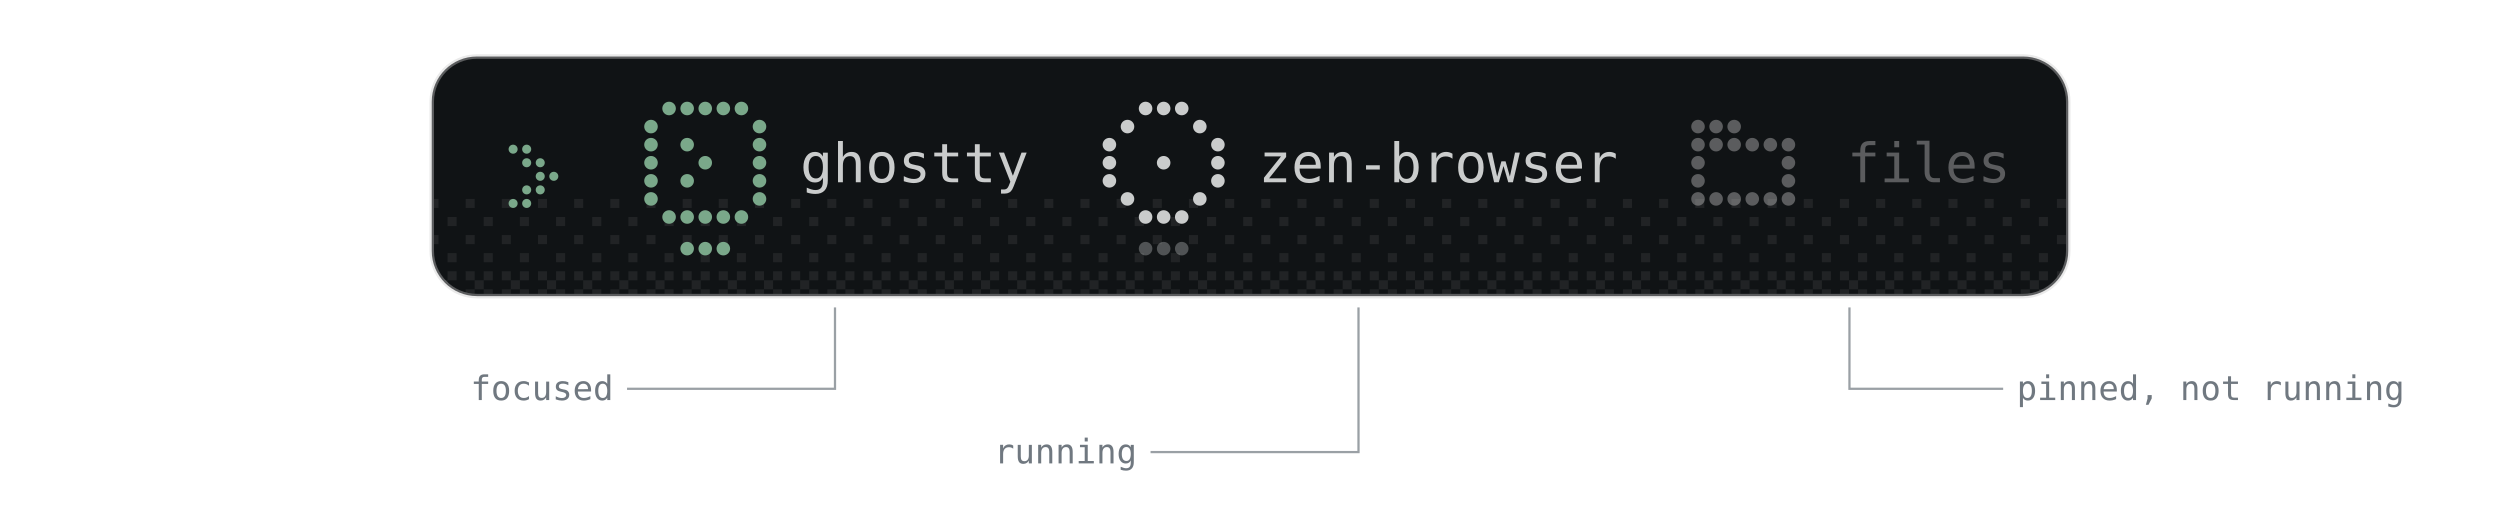
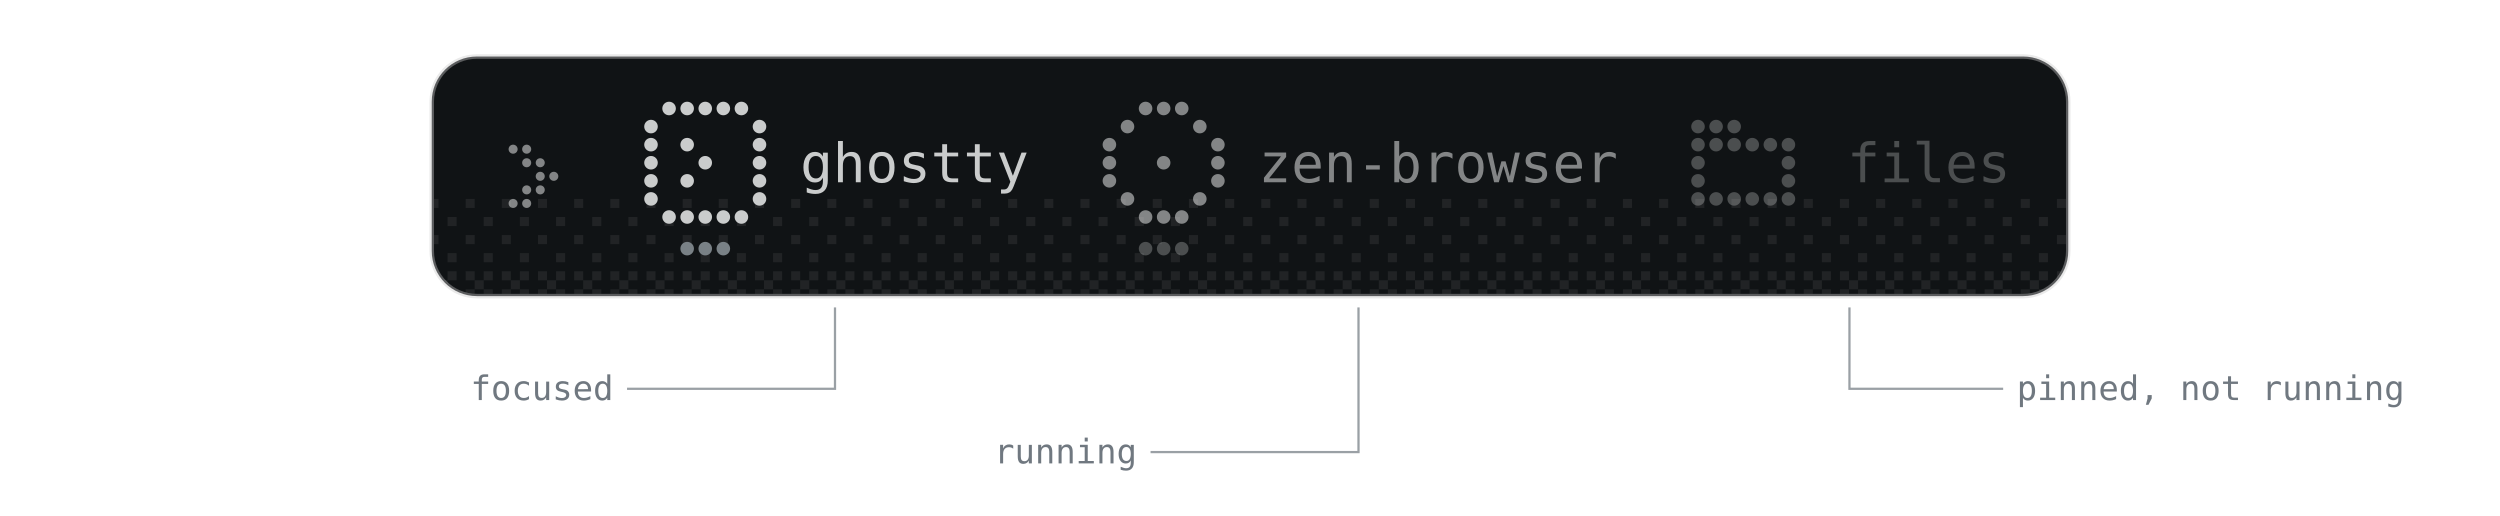
<svg xmlns="http://www.w3.org/2000/svg" viewBox="0 0 553 114" width="1659" height="342" role="img" aria-label="OmaDock: a dithered terminal command strip with dot-matrix application glyphs">
  <style>
    .surface { fill: #101315; }
    .border  { fill: none; stroke: #cacccc; stroke-opacity: 0.4; stroke-width: 1; }
    .dot     { fill: #cacccc; }
-     .accent  { fill: #7aa88a; }
-     .faint   { fill-opacity: 0.35; }
+     .accent  { fill: #798186; }
+     .faint   { fill-opacity: 0.32; }
    .dither  { fill: #cacccc; fill-opacity: 0.09; }
    .label   { fill: #cacccc; font-family: "JetBrains Mono", "DejaVu Sans Mono", monospace; font-size: 12px; }
-     .dim     { fill-opacity: 0.4; }
    .caption { fill: #707880; font-family: "JetBrains Mono", "DejaVu Sans Mono", monospace; font-size: 7.5px; }
    .leader  { stroke: #707880; stroke-width: 0.5; stroke-opacity: 0.7; fill: none; }
  </style>
  <clipPath id="strip">
    <rect x="1" y="1" width="361" height="52" rx="9" />
  </clipPath>
  <g transform="translate(95 12)">
    <rect class="surface" x="0.5" y="0.5" width="362" height="53" rx="10" />
    <g clip-path="url(#strip)" class="dither">
      <rect x="0" y="32" width="2" height="2" />
      <rect x="8" y="32" width="2" height="2" />
      <rect x="16" y="32" width="2" height="2" />
      <rect x="24" y="32" width="2" height="2" />
      <rect x="32" y="32" width="2" height="2" />
      <rect x="40" y="32" width="2" height="2" />
      <rect x="48" y="32" width="2" height="2" />
      <rect x="56" y="32" width="2" height="2" />
      <rect x="64" y="32" width="2" height="2" />
      <rect x="72" y="32" width="2" height="2" />
      <rect x="80" y="32" width="2" height="2" />
      <rect x="88" y="32" width="2" height="2" />
      <rect x="96" y="32" width="2" height="2" />
      <rect x="104" y="32" width="2" height="2" />
      <rect x="112" y="32" width="2" height="2" />
      <rect x="120" y="32" width="2" height="2" />
      <rect x="128" y="32" width="2" height="2" />
      <rect x="136" y="32" width="2" height="2" />
      <rect x="144" y="32" width="2" height="2" />
      <rect x="152" y="32" width="2" height="2" />
      <rect x="160" y="32" width="2" height="2" />
      <rect x="168" y="32" width="2" height="2" />
      <rect x="176" y="32" width="2" height="2" />
      <rect x="184" y="32" width="2" height="2" />
      <rect x="192" y="32" width="2" height="2" />
      <rect x="200" y="32" width="2" height="2" />
      <rect x="208" y="32" width="2" height="2" />
      <rect x="216" y="32" width="2" height="2" />
      <rect x="224" y="32" width="2" height="2" />
      <rect x="232" y="32" width="2" height="2" />
      <rect x="240" y="32" width="2" height="2" />
      <rect x="248" y="32" width="2" height="2" />
      <rect x="256" y="32" width="2" height="2" />
      <rect x="264" y="32" width="2" height="2" />
      <rect x="272" y="32" width="2" height="2" />
      <rect x="280" y="32" width="2" height="2" />
      <rect x="288" y="32" width="2" height="2" />
      <rect x="296" y="32" width="2" height="2" />
      <rect x="304" y="32" width="2" height="2" />
      <rect x="312" y="32" width="2" height="2" />
      <rect x="320" y="32" width="2" height="2" />
      <rect x="328" y="32" width="2" height="2" />
      <rect x="336" y="32" width="2" height="2" />
      <rect x="344" y="32" width="2" height="2" />
      <rect x="352" y="32" width="2" height="2" />
      <rect x="360" y="32" width="2" height="2" />
      <rect x="4" y="36" width="2" height="2" />
      <rect x="12" y="36" width="2" height="2" />
      <rect x="20" y="36" width="2" height="2" />
      <rect x="28" y="36" width="2" height="2" />
      <rect x="36" y="36" width="2" height="2" />
      <rect x="44" y="36" width="2" height="2" />
      <rect x="52" y="36" width="2" height="2" />
      <rect x="60" y="36" width="2" height="2" />
      <rect x="68" y="36" width="2" height="2" />
      <rect x="76" y="36" width="2" height="2" />
      <rect x="84" y="36" width="2" height="2" />
      <rect x="92" y="36" width="2" height="2" />
      <rect x="100" y="36" width="2" height="2" />
      <rect x="108" y="36" width="2" height="2" />
      <rect x="116" y="36" width="2" height="2" />
      <rect x="124" y="36" width="2" height="2" />
      <rect x="132" y="36" width="2" height="2" />
      <rect x="140" y="36" width="2" height="2" />
      <rect x="148" y="36" width="2" height="2" />
      <rect x="156" y="36" width="2" height="2" />
      <rect x="164" y="36" width="2" height="2" />
      <rect x="172" y="36" width="2" height="2" />
      <rect x="180" y="36" width="2" height="2" />
      <rect x="188" y="36" width="2" height="2" />
      <rect x="196" y="36" width="2" height="2" />
      <rect x="204" y="36" width="2" height="2" />
      <rect x="212" y="36" width="2" height="2" />
      <rect x="220" y="36" width="2" height="2" />
      <rect x="228" y="36" width="2" height="2" />
      <rect x="236" y="36" width="2" height="2" />
      <rect x="244" y="36" width="2" height="2" />
      <rect x="252" y="36" width="2" height="2" />
      <rect x="260" y="36" width="2" height="2" />
      <rect x="268" y="36" width="2" height="2" />
      <rect x="276" y="36" width="2" height="2" />
      <rect x="284" y="36" width="2" height="2" />
      <rect x="292" y="36" width="2" height="2" />
      <rect x="300" y="36" width="2" height="2" />
      <rect x="308" y="36" width="2" height="2" />
      <rect x="316" y="36" width="2" height="2" />
      <rect x="324" y="36" width="2" height="2" />
      <rect x="332" y="36" width="2" height="2" />
      <rect x="340" y="36" width="2" height="2" />
      <rect x="348" y="36" width="2" height="2" />
      <rect x="356" y="36" width="2" height="2" />
      <rect x="0" y="40" width="2" height="2" />
      <rect x="8" y="40" width="2" height="2" />
      <rect x="16" y="40" width="2" height="2" />
      <rect x="24" y="40" width="2" height="2" />
      <rect x="32" y="40" width="2" height="2" />
      <rect x="40" y="40" width="2" height="2" />
      <rect x="48" y="40" width="2" height="2" />
      <rect x="56" y="40" width="2" height="2" />
      <rect x="64" y="40" width="2" height="2" />
      <rect x="72" y="40" width="2" height="2" />
      <rect x="80" y="40" width="2" height="2" />
      <rect x="88" y="40" width="2" height="2" />
      <rect x="96" y="40" width="2" height="2" />
      <rect x="104" y="40" width="2" height="2" />
      <rect x="112" y="40" width="2" height="2" />
      <rect x="120" y="40" width="2" height="2" />
      <rect x="128" y="40" width="2" height="2" />
      <rect x="136" y="40" width="2" height="2" />
      <rect x="144" y="40" width="2" height="2" />
      <rect x="152" y="40" width="2" height="2" />
      <rect x="160" y="40" width="2" height="2" />
      <rect x="168" y="40" width="2" height="2" />
      <rect x="176" y="40" width="2" height="2" />
      <rect x="184" y="40" width="2" height="2" />
      <rect x="192" y="40" width="2" height="2" />
      <rect x="200" y="40" width="2" height="2" />
      <rect x="208" y="40" width="2" height="2" />
      <rect x="216" y="40" width="2" height="2" />
      <rect x="224" y="40" width="2" height="2" />
      <rect x="232" y="40" width="2" height="2" />
      <rect x="240" y="40" width="2" height="2" />
      <rect x="248" y="40" width="2" height="2" />
      <rect x="256" y="40" width="2" height="2" />
      <rect x="264" y="40" width="2" height="2" />
      <rect x="272" y="40" width="2" height="2" />
      <rect x="280" y="40" width="2" height="2" />
      <rect x="288" y="40" width="2" height="2" />
      <rect x="296" y="40" width="2" height="2" />
      <rect x="304" y="40" width="2" height="2" />
      <rect x="312" y="40" width="2" height="2" />
      <rect x="320" y="40" width="2" height="2" />
      <rect x="328" y="40" width="2" height="2" />
      <rect x="336" y="40" width="2" height="2" />
      <rect x="344" y="40" width="2" height="2" />
      <rect x="352" y="40" width="2" height="2" />
      <rect x="360" y="40" width="2" height="2" />
      <rect x="4" y="44" width="2" height="2" />
      <rect x="12" y="44" width="2" height="2" />
      <rect x="20" y="44" width="2" height="2" />
      <rect x="28" y="44" width="2" height="2" />
      <rect x="36" y="44" width="2" height="2" />
      <rect x="44" y="44" width="2" height="2" />
      <rect x="52" y="44" width="2" height="2" />
      <rect x="60" y="44" width="2" height="2" />
      <rect x="68" y="44" width="2" height="2" />
      <rect x="76" y="44" width="2" height="2" />
      <rect x="84" y="44" width="2" height="2" />
      <rect x="92" y="44" width="2" height="2" />
      <rect x="100" y="44" width="2" height="2" />
      <rect x="108" y="44" width="2" height="2" />
      <rect x="116" y="44" width="2" height="2" />
      <rect x="124" y="44" width="2" height="2" />
      <rect x="132" y="44" width="2" height="2" />
      <rect x="140" y="44" width="2" height="2" />
      <rect x="148" y="44" width="2" height="2" />
      <rect x="156" y="44" width="2" height="2" />
      <rect x="164" y="44" width="2" height="2" />
      <rect x="172" y="44" width="2" height="2" />
      <rect x="180" y="44" width="2" height="2" />
      <rect x="188" y="44" width="2" height="2" />
      <rect x="196" y="44" width="2" height="2" />
      <rect x="204" y="44" width="2" height="2" />
      <rect x="212" y="44" width="2" height="2" />
      <rect x="220" y="44" width="2" height="2" />
      <rect x="228" y="44" width="2" height="2" />
      <rect x="236" y="44" width="2" height="2" />
      <rect x="244" y="44" width="2" height="2" />
      <rect x="252" y="44" width="2" height="2" />
      <rect x="260" y="44" width="2" height="2" />
      <rect x="268" y="44" width="2" height="2" />
      <rect x="276" y="44" width="2" height="2" />
      <rect x="284" y="44" width="2" height="2" />
      <rect x="292" y="44" width="2" height="2" />
      <rect x="300" y="44" width="2" height="2" />
      <rect x="308" y="44" width="2" height="2" />
      <rect x="316" y="44" width="2" height="2" />
      <rect x="324" y="44" width="2" height="2" />
      <rect x="332" y="44" width="2" height="2" />
      <rect x="340" y="44" width="2" height="2" />
      <rect x="348" y="44" width="2" height="2" />
      <rect x="356" y="44" width="2" height="2" />
      <rect x="0" y="48" width="2" height="2" />
      <rect x="4" y="48" width="2" height="2" />
      <rect x="8" y="48" width="2" height="2" />
      <rect x="12" y="48" width="2" height="2" />
      <rect x="16" y="48" width="2" height="2" />
      <rect x="20" y="48" width="2" height="2" />
      <rect x="24" y="48" width="2" height="2" />
      <rect x="28" y="48" width="2" height="2" />
      <rect x="32" y="48" width="2" height="2" />
      <rect x="36" y="48" width="2" height="2" />
      <rect x="40" y="48" width="2" height="2" />
      <rect x="44" y="48" width="2" height="2" />
      <rect x="48" y="48" width="2" height="2" />
      <rect x="52" y="48" width="2" height="2" />
      <rect x="56" y="48" width="2" height="2" />
      <rect x="60" y="48" width="2" height="2" />
      <rect x="64" y="48" width="2" height="2" />
      <rect x="68" y="48" width="2" height="2" />
      <rect x="72" y="48" width="2" height="2" />
      <rect x="76" y="48" width="2" height="2" />
      <rect x="80" y="48" width="2" height="2" />
      <rect x="84" y="48" width="2" height="2" />
      <rect x="88" y="48" width="2" height="2" />
      <rect x="92" y="48" width="2" height="2" />
      <rect x="96" y="48" width="2" height="2" />
      <rect x="100" y="48" width="2" height="2" />
      <rect x="104" y="48" width="2" height="2" />
      <rect x="108" y="48" width="2" height="2" />
      <rect x="112" y="48" width="2" height="2" />
      <rect x="116" y="48" width="2" height="2" />
      <rect x="120" y="48" width="2" height="2" />
      <rect x="124" y="48" width="2" height="2" />
      <rect x="128" y="48" width="2" height="2" />
      <rect x="132" y="48" width="2" height="2" />
      <rect x="136" y="48" width="2" height="2" />
      <rect x="140" y="48" width="2" height="2" />
      <rect x="144" y="48" width="2" height="2" />
      <rect x="148" y="48" width="2" height="2" />
      <rect x="152" y="48" width="2" height="2" />
      <rect x="156" y="48" width="2" height="2" />
      <rect x="160" y="48" width="2" height="2" />
      <rect x="164" y="48" width="2" height="2" />
      <rect x="168" y="48" width="2" height="2" />
      <rect x="172" y="48" width="2" height="2" />
      <rect x="176" y="48" width="2" height="2" />
      <rect x="180" y="48" width="2" height="2" />
      <rect x="184" y="48" width="2" height="2" />
      <rect x="188" y="48" width="2" height="2" />
      <rect x="192" y="48" width="2" height="2" />
      <rect x="196" y="48" width="2" height="2" />
      <rect x="200" y="48" width="2" height="2" />
      <rect x="204" y="48" width="2" height="2" />
      <rect x="208" y="48" width="2" height="2" />
      <rect x="212" y="48" width="2" height="2" />
      <rect x="216" y="48" width="2" height="2" />
      <rect x="220" y="48" width="2" height="2" />
      <rect x="224" y="48" width="2" height="2" />
      <rect x="228" y="48" width="2" height="2" />
      <rect x="232" y="48" width="2" height="2" />
      <rect x="236" y="48" width="2" height="2" />
      <rect x="240" y="48" width="2" height="2" />
      <rect x="244" y="48" width="2" height="2" />
      <rect x="248" y="48" width="2" height="2" />
      <rect x="252" y="48" width="2" height="2" />
      <rect x="256" y="48" width="2" height="2" />
      <rect x="260" y="48" width="2" height="2" />
      <rect x="264" y="48" width="2" height="2" />
      <rect x="268" y="48" width="2" height="2" />
      <rect x="272" y="48" width="2" height="2" />
      <rect x="276" y="48" width="2" height="2" />
      <rect x="280" y="48" width="2" height="2" />
      <rect x="284" y="48" width="2" height="2" />
      <rect x="288" y="48" width="2" height="2" />
      <rect x="292" y="48" width="2" height="2" />
      <rect x="296" y="48" width="2" height="2" />
      <rect x="300" y="48" width="2" height="2" />
      <rect x="304" y="48" width="2" height="2" />
      <rect x="308" y="48" width="2" height="2" />
      <rect x="312" y="48" width="2" height="2" />
      <rect x="316" y="48" width="2" height="2" />
      <rect x="320" y="48" width="2" height="2" />
      <rect x="324" y="48" width="2" height="2" />
      <rect x="328" y="48" width="2" height="2" />
      <rect x="332" y="48" width="2" height="2" />
      <rect x="336" y="48" width="2" height="2" />
      <rect x="340" y="48" width="2" height="2" />
      <rect x="344" y="48" width="2" height="2" />
      <rect x="348" y="48" width="2" height="2" />
      <rect x="352" y="48" width="2" height="2" />
      <rect x="356" y="48" width="2" height="2" />
      <rect x="360" y="48" width="2" height="2" />
      <rect x="2" y="50" width="2" height="2" />
      <rect x="10" y="50" width="2" height="2" />
      <rect x="18" y="50" width="2" height="2" />
      <rect x="26" y="50" width="2" height="2" />
      <rect x="34" y="50" width="2" height="2" />
      <rect x="42" y="50" width="2" height="2" />
      <rect x="50" y="50" width="2" height="2" />
      <rect x="58" y="50" width="2" height="2" />
      <rect x="66" y="50" width="2" height="2" />
      <rect x="74" y="50" width="2" height="2" />
      <rect x="82" y="50" width="2" height="2" />
      <rect x="90" y="50" width="2" height="2" />
      <rect x="98" y="50" width="2" height="2" />
      <rect x="106" y="50" width="2" height="2" />
      <rect x="114" y="50" width="2" height="2" />
      <rect x="122" y="50" width="2" height="2" />
      <rect x="130" y="50" width="2" height="2" />
      <rect x="138" y="50" width="2" height="2" />
      <rect x="146" y="50" width="2" height="2" />
      <rect x="154" y="50" width="2" height="2" />
      <rect x="162" y="50" width="2" height="2" />
      <rect x="170" y="50" width="2" height="2" />
      <rect x="178" y="50" width="2" height="2" />
      <rect x="186" y="50" width="2" height="2" />
      <rect x="194" y="50" width="2" height="2" />
      <rect x="202" y="50" width="2" height="2" />
      <rect x="210" y="50" width="2" height="2" />
      <rect x="218" y="50" width="2" height="2" />
      <rect x="226" y="50" width="2" height="2" />
      <rect x="234" y="50" width="2" height="2" />
      <rect x="242" y="50" width="2" height="2" />
      <rect x="250" y="50" width="2" height="2" />
      <rect x="258" y="50" width="2" height="2" />
      <rect x="266" y="50" width="2" height="2" />
      <rect x="274" y="50" width="2" height="2" />
      <rect x="282" y="50" width="2" height="2" />
      <rect x="290" y="50" width="2" height="2" />
      <rect x="298" y="50" width="2" height="2" />
      <rect x="306" y="50" width="2" height="2" />
      <rect x="314" y="50" width="2" height="2" />
      <rect x="322" y="50" width="2" height="2" />
      <rect x="330" y="50" width="2" height="2" />
      <rect x="338" y="50" width="2" height="2" />
      <rect x="346" y="50" width="2" height="2" />
      <rect x="354" y="50" width="2" height="2" />
      <rect x="0" y="52" width="2" height="2" />
      <rect x="4" y="52" width="2" height="2" />
      <rect x="8" y="52" width="2" height="2" />
      <rect x="12" y="52" width="2" height="2" />
      <rect x="16" y="52" width="2" height="2" />
      <rect x="20" y="52" width="2" height="2" />
      <rect x="24" y="52" width="2" height="2" />
      <rect x="28" y="52" width="2" height="2" />
      <rect x="32" y="52" width="2" height="2" />
      <rect x="36" y="52" width="2" height="2" />
      <rect x="40" y="52" width="2" height="2" />
      <rect x="44" y="52" width="2" height="2" />
      <rect x="48" y="52" width="2" height="2" />
      <rect x="52" y="52" width="2" height="2" />
      <rect x="56" y="52" width="2" height="2" />
      <rect x="60" y="52" width="2" height="2" />
      <rect x="64" y="52" width="2" height="2" />
      <rect x="68" y="52" width="2" height="2" />
      <rect x="72" y="52" width="2" height="2" />
      <rect x="76" y="52" width="2" height="2" />
      <rect x="80" y="52" width="2" height="2" />
      <rect x="84" y="52" width="2" height="2" />
      <rect x="88" y="52" width="2" height="2" />
      <rect x="92" y="52" width="2" height="2" />
      <rect x="96" y="52" width="2" height="2" />
      <rect x="100" y="52" width="2" height="2" />
      <rect x="104" y="52" width="2" height="2" />
      <rect x="108" y="52" width="2" height="2" />
      <rect x="112" y="52" width="2" height="2" />
      <rect x="116" y="52" width="2" height="2" />
      <rect x="120" y="52" width="2" height="2" />
      <rect x="124" y="52" width="2" height="2" />
      <rect x="128" y="52" width="2" height="2" />
      <rect x="132" y="52" width="2" height="2" />
      <rect x="136" y="52" width="2" height="2" />
      <rect x="140" y="52" width="2" height="2" />
      <rect x="144" y="52" width="2" height="2" />
      <rect x="148" y="52" width="2" height="2" />
      <rect x="152" y="52" width="2" height="2" />
      <rect x="156" y="52" width="2" height="2" />
      <rect x="160" y="52" width="2" height="2" />
      <rect x="164" y="52" width="2" height="2" />
      <rect x="168" y="52" width="2" height="2" />
      <rect x="172" y="52" width="2" height="2" />
      <rect x="176" y="52" width="2" height="2" />
      <rect x="180" y="52" width="2" height="2" />
      <rect x="184" y="52" width="2" height="2" />
      <rect x="188" y="52" width="2" height="2" />
      <rect x="192" y="52" width="2" height="2" />
      <rect x="196" y="52" width="2" height="2" />
      <rect x="200" y="52" width="2" height="2" />
      <rect x="204" y="52" width="2" height="2" />
      <rect x="208" y="52" width="2" height="2" />
      <rect x="212" y="52" width="2" height="2" />
      <rect x="216" y="52" width="2" height="2" />
      <rect x="220" y="52" width="2" height="2" />
      <rect x="224" y="52" width="2" height="2" />
      <rect x="228" y="52" width="2" height="2" />
      <rect x="232" y="52" width="2" height="2" />
      <rect x="236" y="52" width="2" height="2" />
      <rect x="240" y="52" width="2" height="2" />
      <rect x="244" y="52" width="2" height="2" />
      <rect x="248" y="52" width="2" height="2" />
      <rect x="252" y="52" width="2" height="2" />
      <rect x="256" y="52" width="2" height="2" />
      <rect x="260" y="52" width="2" height="2" />
      <rect x="264" y="52" width="2" height="2" />
      <rect x="268" y="52" width="2" height="2" />
      <rect x="272" y="52" width="2" height="2" />
      <rect x="276" y="52" width="2" height="2" />
      <rect x="280" y="52" width="2" height="2" />
      <rect x="284" y="52" width="2" height="2" />
      <rect x="288" y="52" width="2" height="2" />
      <rect x="292" y="52" width="2" height="2" />
      <rect x="296" y="52" width="2" height="2" />
      <rect x="300" y="52" width="2" height="2" />
      <rect x="304" y="52" width="2" height="2" />
      <rect x="308" y="52" width="2" height="2" />
      <rect x="312" y="52" width="2" height="2" />
      <rect x="316" y="52" width="2" height="2" />
      <rect x="320" y="52" width="2" height="2" />
      <rect x="324" y="52" width="2" height="2" />
      <rect x="328" y="52" width="2" height="2" />
      <rect x="332" y="52" width="2" height="2" />
      <rect x="336" y="52" width="2" height="2" />
      <rect x="340" y="52" width="2" height="2" />
      <rect x="344" y="52" width="2" height="2" />
      <rect x="348" y="52" width="2" height="2" />
      <rect x="352" y="52" width="2" height="2" />
      <rect x="356" y="52" width="2" height="2" />
      <rect x="360" y="52" width="2" height="2" />
    </g>
-     <g>
-       <circle class="dot accent" cx="18.5" cy="21" r="1" />
-       <circle class="dot accent" cx="21.5" cy="21" r="1" />
-       <circle class="dot accent" cx="21.5" cy="24" r="1" />
-       <circle class="dot accent" cx="24.5" cy="24" r="1" />
-       <circle class="dot accent" cx="24.5" cy="27" r="1" />
-       <circle class="dot accent" cx="27.5" cy="27" r="1" />
-       <circle class="dot accent" cx="21.5" cy="30" r="1" />
-       <circle class="dot accent" cx="24.5" cy="30" r="1" />
-       <circle class="dot accent" cx="18.5" cy="33" r="1" />
-       <circle class="dot accent" cx="21.5" cy="33" r="1" />
-     </g>
-     <g>
-       <circle class="dot accent" cx="53" cy="12" r="1.5" />
-       <circle class="dot accent" cx="57" cy="12" r="1.5" />
-       <circle class="dot accent" cx="61" cy="12" r="1.5" />
-       <circle class="dot accent" cx="65" cy="12" r="1.5" />
-       <circle class="dot accent" cx="69" cy="12" r="1.5" />
-       <circle class="dot accent" cx="49" cy="16" r="1.5" />
-       <circle class="dot accent" cx="73" cy="16" r="1.5" />
-       <circle class="dot accent" cx="49" cy="20" r="1.5" />
-       <circle class="dot accent" cx="57" cy="20" r="1.5" />
-       <circle class="dot accent" cx="73" cy="20" r="1.5" />
-       <circle class="dot accent" cx="49" cy="24" r="1.5" />
-       <circle class="dot accent" cx="61" cy="24" r="1.5" />
-       <circle class="dot accent" cx="73" cy="24" r="1.5" />
-       <circle class="dot accent" cx="49" cy="28" r="1.5" />
-       <circle class="dot accent" cx="57" cy="28" r="1.5" />
-       <circle class="dot accent" cx="73" cy="28" r="1.5" />
-       <circle class="dot accent" cx="49" cy="32" r="1.5" />
-       <circle class="dot accent" cx="73" cy="32" r="1.5" />
-       <circle class="dot accent" cx="53" cy="36" r="1.5" />
-       <circle class="dot accent" cx="57" cy="36" r="1.5" />
-       <circle class="dot accent" cx="61" cy="36" r="1.5" />
-       <circle class="dot accent" cx="65" cy="36" r="1.5" />
-       <circle class="dot accent" cx="69" cy="36" r="1.5" />
-       <text class="label accent" x="82" y="28.32">ghostty</text>
+     <g opacity="0.62">
+       <circle class="dot" cx="18.5" cy="21" r="1" />
+       <circle class="dot" cx="21.5" cy="21" r="1" />
+       <circle class="dot" cx="21.5" cy="24" r="1" />
+       <circle class="dot" cx="24.5" cy="24" r="1" />
+       <circle class="dot" cx="24.5" cy="27" r="1" />
+       <circle class="dot" cx="27.5" cy="27" r="1" />
+       <circle class="dot" cx="21.5" cy="30" r="1" />
+       <circle class="dot" cx="24.5" cy="30" r="1" />
+       <circle class="dot" cx="18.5" cy="33" r="1" />
+       <circle class="dot" cx="21.5" cy="33" r="1" />
+     </g>
+     <g opacity="1">
+       <circle class="dot" cx="53" cy="12" r="1.5" />
+       <circle class="dot" cx="57" cy="12" r="1.5" />
+       <circle class="dot" cx="61" cy="12" r="1.5" />
+       <circle class="dot" cx="65" cy="12" r="1.5" />
+       <circle class="dot" cx="69" cy="12" r="1.5" />
+       <circle class="dot" cx="49" cy="16" r="1.5" />
+       <circle class="dot" cx="73" cy="16" r="1.5" />
+       <circle class="dot" cx="49" cy="20" r="1.5" />
+       <circle class="dot" cx="57" cy="20" r="1.5" />
+       <circle class="dot" cx="73" cy="20" r="1.5" />
+       <circle class="dot" cx="49" cy="24" r="1.5" />
+       <circle class="dot" cx="61" cy="24" r="1.5" />
+       <circle class="dot" cx="73" cy="24" r="1.5" />
+       <circle class="dot" cx="49" cy="28" r="1.5" />
+       <circle class="dot" cx="57" cy="28" r="1.5" />
+       <circle class="dot" cx="73" cy="28" r="1.5" />
+       <circle class="dot" cx="49" cy="32" r="1.5" />
+       <circle class="dot" cx="73" cy="32" r="1.5" />
+       <circle class="dot" cx="53" cy="36" r="1.5" />
+       <circle class="dot" cx="57" cy="36" r="1.5" />
+       <circle class="dot" cx="61" cy="36" r="1.5" />
+       <circle class="dot" cx="65" cy="36" r="1.5" />
+       <circle class="dot" cx="69" cy="36" r="1.5" />
+       <text class="label" x="82" y="28.32">ghostty</text>
    </g>
    <g>
      <circle class="dot accent" cx="57" cy="43" r="1.5" />
      <circle class="dot accent" cx="61" cy="43" r="1.5" />
      <circle class="dot accent" cx="65" cy="43" r="1.5" />
    </g>
-     <g>
+     <g opacity="0.62">
      <circle class="dot" cx="158.4" cy="12" r="1.5" />
      <circle class="dot" cx="162.4" cy="12" r="1.5" />
      <circle class="dot" cx="166.4" cy="12" r="1.5" />
      <circle class="dot" cx="154.4" cy="16" r="1.5" />
      <circle class="dot" cx="170.4" cy="16" r="1.5" />
      <circle class="dot" cx="150.4" cy="20" r="1.5" />
      <circle class="dot" cx="174.4" cy="20" r="1.5" />
      <circle class="dot" cx="150.4" cy="24" r="1.5" />
      <circle class="dot" cx="162.4" cy="24" r="1.5" />
      <circle class="dot" cx="174.4" cy="24" r="1.5" />
      <circle class="dot" cx="150.4" cy="28" r="1.5" />
      <circle class="dot" cx="174.4" cy="28" r="1.5" />
      <circle class="dot" cx="154.4" cy="32" r="1.5" />
      <circle class="dot" cx="170.4" cy="32" r="1.5" />
      <circle class="dot" cx="158.4" cy="36" r="1.5" />
      <circle class="dot" cx="162.4" cy="36" r="1.5" />
      <circle class="dot" cx="166.4" cy="36" r="1.5" />
      <text class="label" x="183.4" y="28.32">zen-browser</text>
    </g>
    <g>
      <circle class="dot faint" cx="158.4" cy="43" r="1.5" />
      <circle class="dot faint" cx="162.4" cy="43" r="1.5" />
      <circle class="dot faint" cx="166.4" cy="43" r="1.5" />
    </g>
-     <g>
-       <circle class="dot dim" cx="280.6" cy="16" r="1.5" />
-       <circle class="dot dim" cx="284.6" cy="16" r="1.5" />
-       <circle class="dot dim" cx="288.6" cy="16" r="1.5" />
-       <circle class="dot dim" cx="280.6" cy="20" r="1.5" />
-       <circle class="dot dim" cx="284.6" cy="20" r="1.5" />
-       <circle class="dot dim" cx="288.6" cy="20" r="1.5" />
-       <circle class="dot dim" cx="292.6" cy="20" r="1.5" />
-       <circle class="dot dim" cx="296.6" cy="20" r="1.5" />
-       <circle class="dot dim" cx="300.6" cy="20" r="1.5" />
-       <circle class="dot dim" cx="280.6" cy="24" r="1.5" />
-       <circle class="dot dim" cx="300.6" cy="24" r="1.5" />
-       <circle class="dot dim" cx="280.6" cy="28" r="1.5" />
-       <circle class="dot dim" cx="300.6" cy="28" r="1.5" />
-       <circle class="dot dim" cx="280.6" cy="32" r="1.5" />
-       <circle class="dot dim" cx="284.6" cy="32" r="1.5" />
-       <circle class="dot dim" cx="288.6" cy="32" r="1.5" />
-       <circle class="dot dim" cx="292.6" cy="32" r="1.5" />
-       <circle class="dot dim" cx="296.6" cy="32" r="1.5" />
-       <circle class="dot dim" cx="300.6" cy="32" r="1.5" />
-       <text class="label dim" x="313.6" y="28.32">files</text>
+     <g opacity="0.32">
+       <circle class="dot" cx="280.6" cy="16" r="1.5" />
+       <circle class="dot" cx="284.6" cy="16" r="1.5" />
+       <circle class="dot" cx="288.6" cy="16" r="1.5" />
+       <circle class="dot" cx="280.6" cy="20" r="1.5" />
+       <circle class="dot" cx="284.6" cy="20" r="1.5" />
+       <circle class="dot" cx="288.6" cy="20" r="1.5" />
+       <circle class="dot" cx="292.6" cy="20" r="1.5" />
+       <circle class="dot" cx="296.6" cy="20" r="1.5" />
+       <circle class="dot" cx="300.6" cy="20" r="1.5" />
+       <circle class="dot" cx="280.6" cy="24" r="1.5" />
+       <circle class="dot" cx="300.6" cy="24" r="1.5" />
+       <circle class="dot" cx="280.6" cy="28" r="1.5" />
+       <circle class="dot" cx="300.6" cy="28" r="1.5" />
+       <circle class="dot" cx="280.6" cy="32" r="1.5" />
+       <circle class="dot" cx="284.6" cy="32" r="1.5" />
+       <circle class="dot" cx="288.6" cy="32" r="1.5" />
+       <circle class="dot" cx="292.6" cy="32" r="1.5" />
+       <circle class="dot" cx="296.6" cy="32" r="1.5" />
+       <circle class="dot" cx="300.6" cy="32" r="1.5" />
+       <text class="label" x="313.6" y="28.32">files</text>
    </g>
    <rect class="border" x="0.5" y="0.5" width="362" height="53" rx="10" />
  </g>
  <g>
    <path class="leader" d="M184.7 68 V86 H138.7" />
    <text class="caption" x="135.7" y="88.5" text-anchor="end">focused</text>
    <path class="leader" d="M300.5 68 V100 H254.5" />
    <text class="caption" x="251.5" y="102.5" text-anchor="end">running</text>
    <path class="leader" d="M409.1 68 V86 H443.1" />
    <text class="caption" x="446.1" y="88.5">pinned, not running</text>
  </g>
</svg>
